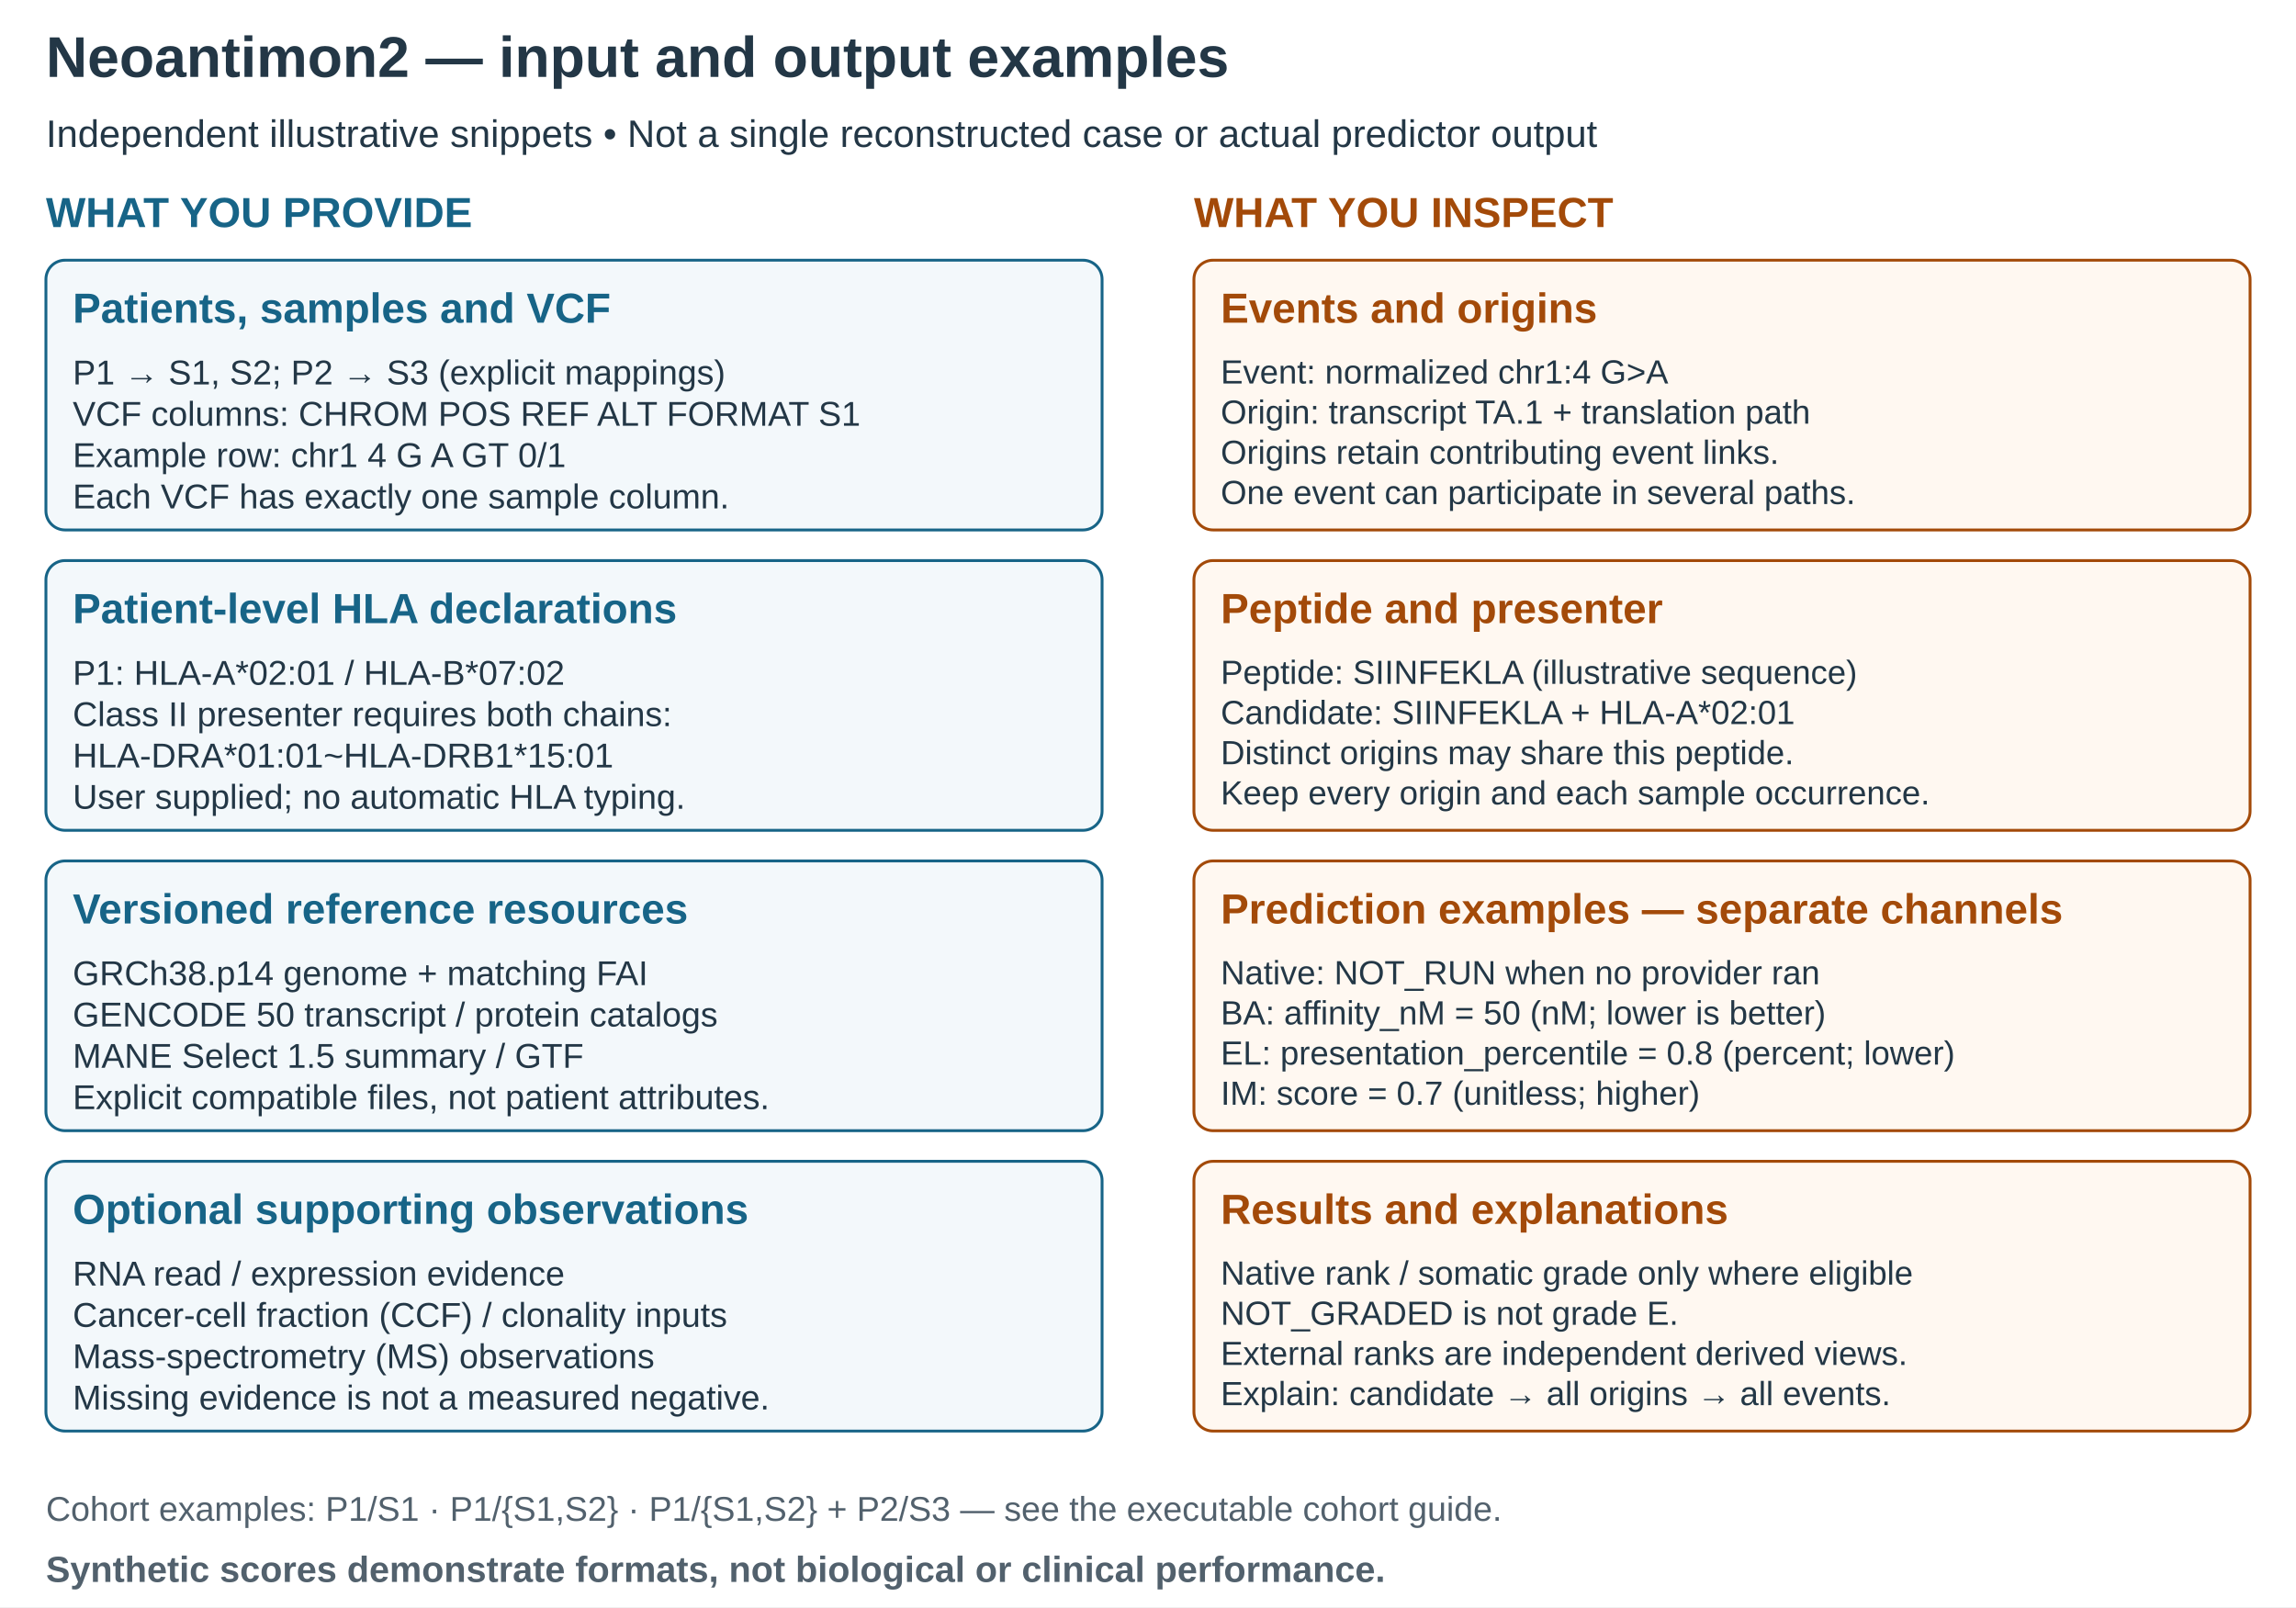
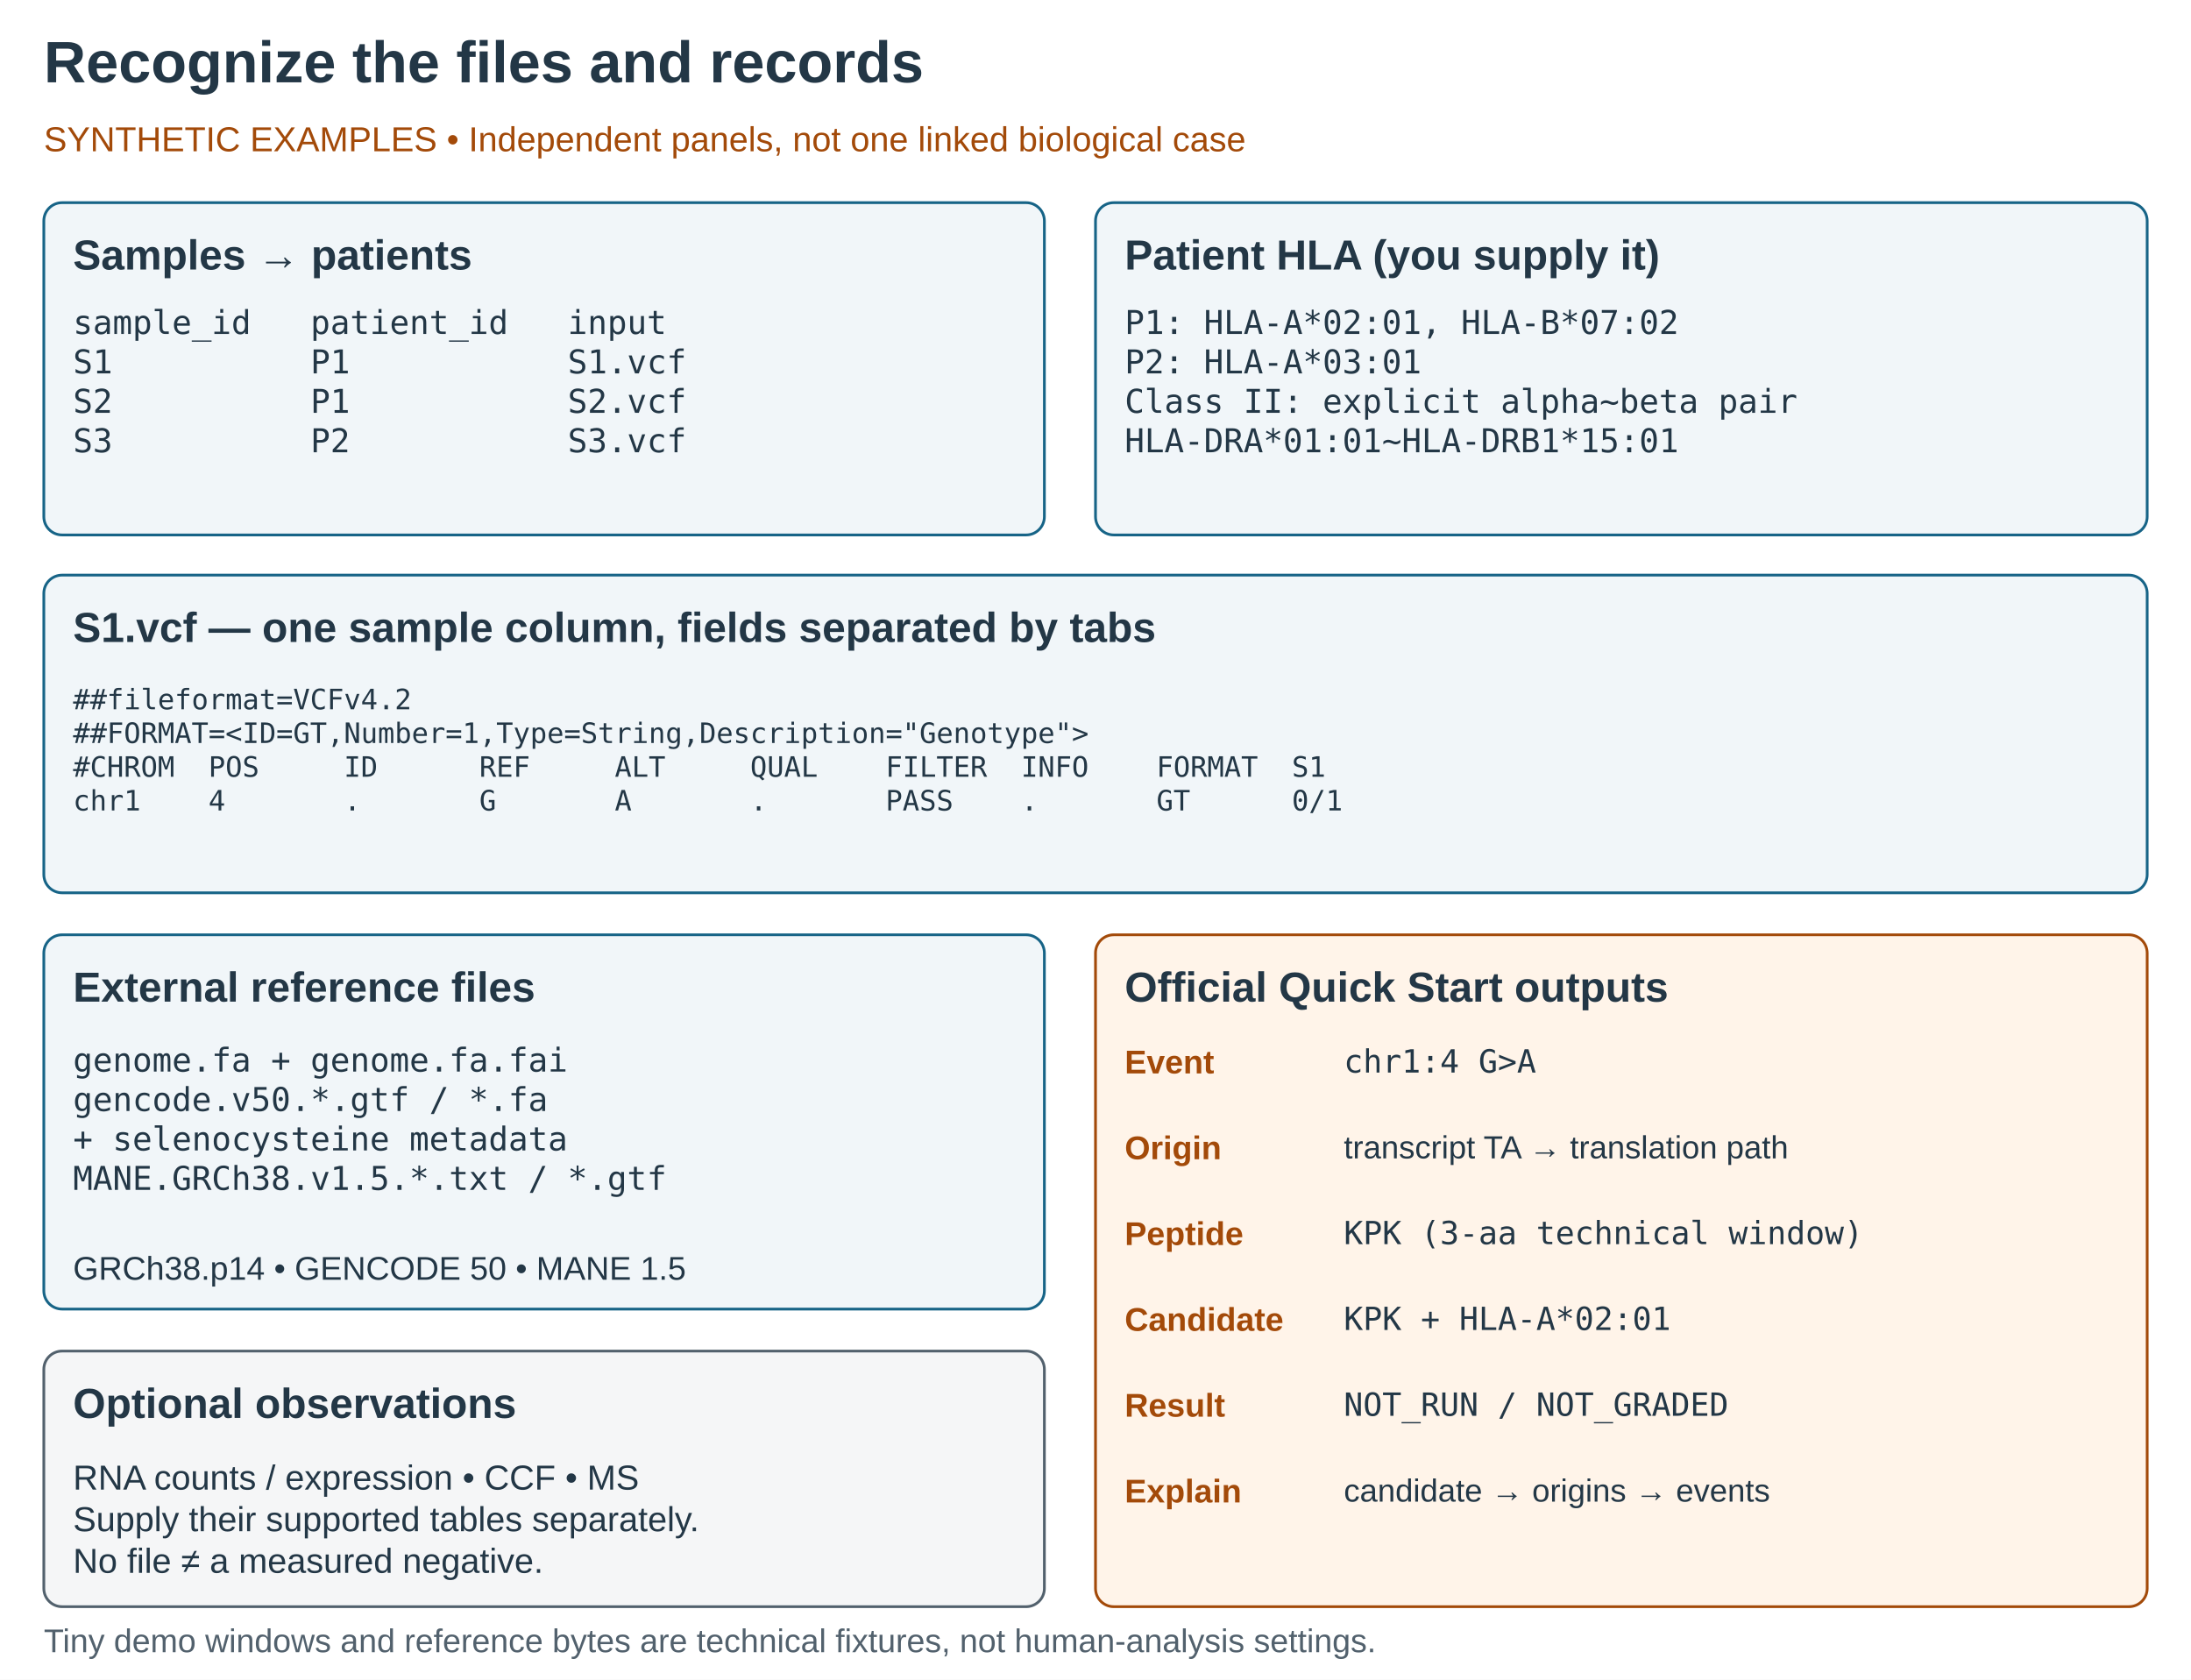
- <svg xmlns="http://www.w3.org/2000/svg" width="1200" height="840" viewBox="0 0 1200 840" role="img" aria-labelledby="figure-title figure-description">
+ <svg xmlns="http://www.w3.org/2000/svg" width="1200" height="920" viewBox="0 0 1200 920" role="img" aria-labelledby="figure-title figure-description">
  <defs>
    <marker id="arrow-native" markerWidth="9" markerHeight="9" refX="8" refY="4.5" orient="auto" markerUnits="userSpaceOnUse">
      <path d="M 0 0 L 8 4.5 L 0 9 Z" fill="#176487" />
    </marker>
    <marker id="arrow-external" markerWidth="9" markerHeight="9" refX="8" refY="4.5" orient="auto" markerUnits="userSpaceOnUse">
      <path d="M 0 0 L 8 4.5 L 0 9 Z" fill="#a34a09" />
    </marker>
    <marker id="arrow-optional" markerWidth="9" markerHeight="9" refX="8" refY="4.5" orient="auto" markerUnits="userSpaceOnUse">
      <path d="M 0 0 L 8 4.5 L 0 9 Z" fill="#52616d" />
    </marker>
  </defs>
-   <rect width="1200" height="840" fill="#ffffff" />
+   <rect width="1200" height="920" fill="#ffffff" />
  <g id="title">
-     <text x="24" y="40.2" fill="#233746" font-family="Arial, Helvetica, sans-serif" font-size="30" text-anchor="start" data-box="24 12 1152 40" font-weight="700">
-       <tspan x="24" y="40.2">Neoantimon2 — input and output examples</tspan>
+     <text x="24" y="45.08" fill="#233746" font-family="Arial, Helvetica, sans-serif" font-size="32" text-anchor="start" data-box="24 15 1152 42" font-weight="700">
+       <tspan x="24" y="45.08">Recognize the files and records</tspan>
    </text>
  </g>
-   <g id="subtitle">
-     <text x="24" y="76.8" fill="#233746" font-family="Arial, Helvetica, sans-serif" font-size="20" text-anchor="start" data-box="24 58 1152 28">
-       <tspan x="24" y="76.8">Independent illustrative snippets • Not a single reconstructed case or actual predictor output</tspan>
+   <g id="scope">
+     <text x="24" y="82.86" fill="#a34a09" font-family="Arial, Helvetica, sans-serif" font-size="19" text-anchor="start" data-box="24 65 1152 28">
+       <tspan x="24" y="82.86">SYNTHETIC EXAMPLES • Independent panels, not one linked biological case</tspan>
    </text>
  </g>
-   <g id="in-title">
-     <text x="24" y="118.68" fill="#176487" font-family="Arial, Helvetica, sans-serif" font-size="22" text-anchor="start" data-box="24 98 552 28" font-weight="700">
-       <tspan x="24" y="118.68">WHAT YOU PROVIDE</tspan>
+   <g id="map">
+     <rect x="24" y="111" width="548" height="182" fill="#f1f6f9" stroke="#176487" stroke-width="1.5" rx="10" ry="10" />
+   </g>
+   <g id="hla">
+     <rect x="600" y="111" width="576" height="182" fill="#f1f6f9" stroke="#176487" stroke-width="1.5" rx="10" ry="10" />
+   </g>
+   <g id="map-title">
+     <text x="40" y="147.62" fill="#233746" font-family="Arial, Helvetica, sans-serif" font-size="23" text-anchor="start" data-box="40 126 516 30" font-weight="700">
+       <tspan x="40" y="147.62">Samples → patients</tspan>
    </text>
  </g>
-   <g id="out-title">
-     <text x="624" y="118.68" fill="#a34a09" font-family="Arial, Helvetica, sans-serif" font-size="22" text-anchor="start" data-box="624 98 552 28" font-weight="700">
-       <tspan x="624" y="118.68">WHAT YOU INSPECT</tspan>
+   <g id="map-values">
+     <text x="40" y="182.92" fill="#233746" font-family="monospace" font-size="18" text-anchor="start" data-box="40 166 516 112" xml:space="preserve">
+       <tspan x="40" y="182.92">sample_id   patient_id   input</tspan>
+       <tspan x="40" y="204.52">S1          P1           S1.vcf</tspan>
+       <tspan x="40" y="226.12">S2          P1           S2.vcf</tspan>
+       <tspan x="40" y="247.72">S3          P2           S3.vcf</tspan>
    </text>
  </g>
-   <g id="identity">
-     <rect x="24" y="136" width="552" height="141" fill="#f3f8fb" stroke="#176487" stroke-width="1.5" rx="10" ry="10" />
-   </g>
-   <g id="identity-title">
-     <text x="38" y="168.68" fill="#176487" font-family="Arial, Helvetica, sans-serif" font-size="22" text-anchor="start" data-box="38 148 524 56" font-weight="700">
-       <tspan x="38" y="168.68">Patients, samples and VCF</tspan>
+   <g id="hla-title">
+     <text x="616" y="147.62" fill="#233746" font-family="Arial, Helvetica, sans-serif" font-size="23" text-anchor="start" data-box="616 126 544 30" font-weight="700">
+       <tspan x="616" y="147.62">Patient HLA (you supply it)</tspan>
    </text>
  </g>
-   <g id="identity-body">
-     <text x="38" y="200.92" fill="#233746" font-family="Arial, Helvetica, sans-serif" font-size="18" text-anchor="start" data-box="38 184 524 88">
-       <tspan x="38" y="200.92">P1 → S1, S2; P2 → S3 (explicit mappings)</tspan>
-       <tspan x="38" y="222.52">VCF columns: CHROM POS REF ALT FORMAT S1</tspan>
-       <tspan x="38" y="244.12">Example row: chr1 4 G A GT 0/1</tspan>
-       <tspan x="38" y="265.72">Each VCF has exactly one sample column.</tspan>
+   <g id="hla-values">
+     <text x="616" y="182.92" fill="#233746" font-family="monospace" font-size="18" text-anchor="start" data-box="616 166 544 112" xml:space="preserve">
+       <tspan x="616" y="182.92">P1: HLA-A*02:01, HLA-B*07:02</tspan>
+       <tspan x="616" y="204.52">P2: HLA-A*03:01</tspan>
+       <tspan x="616" y="226.12">Class II: explicit alpha~beta pair</tspan>
+       <tspan x="616" y="247.72">HLA-DRA*01:01~HLA-DRB1*15:01</tspan>
    </text>
  </g>
-   <g id="origins">
-     <rect x="624" y="136" width="552" height="141" fill="#fff8f1" stroke="#a34a09" stroke-width="1.5" rx="10" ry="10" />
+   <g id="vcf">
+     <rect x="24" y="315" width="1152" height="174" fill="#f1f6f9" stroke="#176487" stroke-width="1.5" rx="10" ry="10" />
  </g>
-   <g id="origins-title">
-     <text x="638" y="168.68" fill="#a34a09" font-family="Arial, Helvetica, sans-serif" font-size="22" text-anchor="start" data-box="638 148 524 56" font-weight="700">
-       <tspan x="638" y="168.68">Events and origins</tspan>
+   <g id="vcf-title">
+     <text x="40" y="351.62" fill="#233746" font-family="Arial, Helvetica, sans-serif" font-size="23" text-anchor="start" data-box="40 330 1120 30" font-weight="700">
+       <tspan x="40" y="351.62">S1.vcf — one sample column, fields separated by tabs</tspan>
    </text>
  </g>
-   <g id="origins-body">
-     <text x="638" y="200.45" fill="#233746" font-family="Arial, Helvetica, sans-serif" font-size="17.5" text-anchor="start" data-box="638 184 524 84">
-       <tspan x="638" y="200.45">Event: normalized chr1:4 G&gt;A</tspan>
-       <tspan x="638" y="221.45">Origin: transcript TA.1 + translation path</tspan>
-       <tspan x="638" y="242.45">Origins retain contributing event links.</tspan>
-       <tspan x="638" y="263.45">One event can participate in several paths.</tspan>
-     </text>
-   </g>
-   <g id="hla">
-     <rect x="24" y="293" width="552" height="141" fill="#f3f8fb" stroke="#176487" stroke-width="1.5" rx="10" ry="10" />
-   </g>
-   <g id="hla-title">
-     <text x="38" y="325.68" fill="#176487" font-family="Arial, Helvetica, sans-serif" font-size="22" text-anchor="start" data-box="38 305 524 56" font-weight="700">
-       <tspan x="38" y="325.68">Patient-level HLA declarations</tspan>
-     </text>
-   </g>
-   <g id="hla-body">
-     <text x="38" y="357.92" fill="#233746" font-family="Arial, Helvetica, sans-serif" font-size="18" text-anchor="start" data-box="38 341 524 88">
-       <tspan x="38" y="357.92">P1: HLA-A*02:01 / HLA-B*07:02</tspan>
-       <tspan x="38" y="379.52">Class II presenter requires both chains:</tspan>
-       <tspan x="38" y="401.12">HLA-DRA*01:01~HLA-DRB1*15:01</tspan>
-       <tspan x="38" y="422.72">User supplied; no automatic HLA typing.</tspan>
-     </text>
-   </g>
-   <g id="candidate">
-     <rect x="624" y="293" width="552" height="141" fill="#fff8f1" stroke="#a34a09" stroke-width="1.5" rx="10" ry="10" />
-   </g>
-   <g id="candidate-title">
-     <text x="638" y="325.68" fill="#a34a09" font-family="Arial, Helvetica, sans-serif" font-size="22" text-anchor="start" data-box="638 305 524 56" font-weight="700">
-       <tspan x="638" y="325.68">Peptide and presenter</tspan>
-     </text>
-   </g>
-   <g id="candidate-body">
-     <text x="638" y="357.45" fill="#233746" font-family="Arial, Helvetica, sans-serif" font-size="17.5" text-anchor="start" data-box="638 341 524 84">
-       <tspan x="638" y="357.45">Peptide: SIINFEKLA (illustrative sequence)</tspan>
-       <tspan x="638" y="378.45">Candidate: SIINFEKLA + HLA-A*02:01</tspan>
-       <tspan x="638" y="399.45">Distinct origins may share this peptide.</tspan>
-       <tspan x="638" y="420.45">Keep every origin and each sample occurrence.</tspan>
+   <g id="vcf-values">
+     <text x="40" y="388.476" fill="#233746" font-family="monospace" font-size="15.4" text-anchor="start" data-box="40 374 1120 103" xml:space="preserve">
+       <tspan x="40" y="388.476">##fileformat=VCFv4.2</tspan>
+       <tspan x="40" y="406.956">##FORMAT=&lt;ID=GT,Number=1,Type=String,Description="Genotype"&gt;</tspan>
+       <tspan x="40" y="425.436">#CHROM  POS     ID      REF     ALT     QUAL    FILTER  INFO    FORMAT  S1</tspan>
+       <tspan x="40" y="443.916">chr1    4       .       G       A       .       PASS    .       GT      0/1</tspan>
    </text>
  </g>
  <g id="refs">
-     <rect x="24" y="450" width="552" height="141" fill="#f3f8fb" stroke="#176487" stroke-width="1.5" rx="10" ry="10" />
+     <rect x="24" y="512" width="548" height="205" fill="#f1f6f9" stroke="#176487" stroke-width="1.5" rx="10" ry="10" />
  </g>
  <g id="refs-title">
-     <text x="38" y="482.68" fill="#176487" font-family="Arial, Helvetica, sans-serif" font-size="22" text-anchor="start" data-box="38 462 524 56" font-weight="700">
-       <tspan x="38" y="482.68">Versioned reference resources</tspan>
+     <text x="40" y="548.62" fill="#233746" font-family="Arial, Helvetica, sans-serif" font-size="23" text-anchor="start" data-box="40 527 516 30" font-weight="700">
+       <tspan x="40" y="548.62">External reference files</tspan>
    </text>
  </g>
-   <g id="refs-body">
-     <text x="38" y="514.92" fill="#233746" font-family="Arial, Helvetica, sans-serif" font-size="18" text-anchor="start" data-box="38 498 524 88">
-       <tspan x="38" y="514.92">GRCh38.p14 genome + matching FAI</tspan>
-       <tspan x="38" y="536.52">GENCODE 50 transcript / protein catalogs</tspan>
-       <tspan x="38" y="558.12">MANE Select 1.5 summary / GTF</tspan>
-       <tspan x="38" y="579.72">Explicit compatible files, not patient attributes.</tspan>
+   <g id="refs-values">
+     <text x="40" y="586.92" fill="#233746" font-family="monospace" font-size="18" text-anchor="start" data-box="40 570 516 112" xml:space="preserve">
+       <tspan x="40" y="586.92">genome.fa + genome.fa.fai</tspan>
+       <tspan x="40" y="608.52">gencode.v50.*.gtf / *.fa</tspan>
+       <tspan x="40" y="630.12">+ selenocysteine metadata</tspan>
+       <tspan x="40" y="651.72">MANE.GRCh38.v1.5.*.txt / *.gtf</tspan>
    </text>
  </g>
-   <g id="pred">
-     <rect x="624" y="450" width="552" height="141" fill="#fff8f1" stroke="#a34a09" stroke-width="1.5" rx="10" ry="10" />
-   </g>
-   <g id="pred-title">
-     <text x="638" y="482.68" fill="#a34a09" font-family="Arial, Helvetica, sans-serif" font-size="22" text-anchor="start" data-box="638 462 524 56" font-weight="700">
-       <tspan x="638" y="482.68">Prediction examples — separate channels</tspan>
+   <g id="refs-build">
+     <text x="40" y="700.92" fill="#233746" font-family="Arial, Helvetica, sans-serif" font-size="18" text-anchor="start" data-box="40 684 516 26">
+       <tspan x="40" y="700.92">GRCh38.p14 • GENCODE 50 • MANE 1.5</tspan>
    </text>
  </g>
-   <g id="pred-body">
-     <text x="638" y="514.45" fill="#233746" font-family="Arial, Helvetica, sans-serif" font-size="17.5" text-anchor="start" data-box="638 498 524 84">
-       <tspan x="638" y="514.45">Native: NOT_RUN when no provider ran</tspan>
-       <tspan x="638" y="535.45">BA: affinity_nM = 50 (nM; lower is better)</tspan>
-       <tspan x="638" y="556.45">EL: presentation_percentile = 0.8 (percent; lower)</tspan>
-       <tspan x="638" y="577.45">IM: score = 0.7 (unitless; higher)</tspan>
+   <g id="readback">
+     <rect x="600" y="512" width="576" height="368" fill="#fff4e9" stroke="#a34a09" stroke-width="1.5" rx="10" ry="10" />
+   </g>
+   <g id="readback-title">
+     <text x="616" y="548.62" fill="#233746" font-family="Arial, Helvetica, sans-serif" font-size="23" text-anchor="start" data-box="616 527 544 30" font-weight="700">
+       <tspan x="616" y="548.62">Official Quick Start outputs</tspan>
    </text>
  </g>
-   <g id="evidence">
-     <rect x="24" y="607" width="552" height="141" fill="#f3f8fb" stroke="#176487" stroke-width="1.5" rx="10" ry="10" />
-   </g>
-   <g id="evidence-title">
-     <text x="38" y="639.68" fill="#176487" font-family="Arial, Helvetica, sans-serif" font-size="22" text-anchor="start" data-box="38 619 524 56" font-weight="700">
-       <tspan x="38" y="639.68">Optional supporting observations</tspan>
+   <g id="out-label-0">
+     <text x="616" y="587.92" fill="#a34a09" font-family="Arial, Helvetica, sans-serif" font-size="18" text-anchor="start" data-box="616 571 115 25" font-weight="700">
+       <tspan x="616" y="587.92">Event</tspan>
    </text>
  </g>
-   <g id="evidence-body">
-     <text x="38" y="671.92" fill="#233746" font-family="Arial, Helvetica, sans-serif" font-size="18" text-anchor="start" data-box="38 655 524 88">
-       <tspan x="38" y="671.92">RNA read / expression evidence</tspan>
-       <tspan x="38" y="693.52">Cancer-cell fraction (CCF) / clonality inputs</tspan>
-       <tspan x="38" y="715.12">Mass-spectrometry (MS) observations</tspan>
-       <tspan x="38" y="736.72">Missing evidence is not a measured negative.</tspan>
+   <g id="out-value-0">
+     <text x="736" y="587.45" fill="#233746" font-family="monospace" font-size="17.5" text-anchor="start" data-box="736 571 424 26" xml:space="preserve">
+       <tspan x="736" y="587.45">chr1:4 G&gt;A</tspan>
    </text>
  </g>
-   <g id="result">
-     <rect x="624" y="607" width="552" height="141" fill="#fff8f1" stroke="#a34a09" stroke-width="1.5" rx="10" ry="10" />
-   </g>
-   <g id="result-title">
-     <text x="638" y="639.68" fill="#a34a09" font-family="Arial, Helvetica, sans-serif" font-size="22" text-anchor="start" data-box="638 619 524 56" font-weight="700">
-       <tspan x="638" y="639.68">Results and explanations</tspan>
+   <g id="out-label-1">
+     <text x="616" y="634.92" fill="#a34a09" font-family="Arial, Helvetica, sans-serif" font-size="18" text-anchor="start" data-box="616 618 115 25" font-weight="700">
+       <tspan x="616" y="634.92">Origin</tspan>
    </text>
  </g>
-   <g id="result-body">
-     <text x="638" y="671.45" fill="#233746" font-family="Arial, Helvetica, sans-serif" font-size="17.5" text-anchor="start" data-box="638 655 524 84">
-       <tspan x="638" y="671.45">Native rank / somatic grade only where eligible</tspan>
-       <tspan x="638" y="692.45">NOT_GRADED is not grade E.</tspan>
-       <tspan x="638" y="713.45">External ranks are independent derived views.</tspan>
-       <tspan x="638" y="734.45">Explain: candidate → all origins → all events.</tspan>
+   <g id="out-value-1">
+     <text x="736" y="634.45" fill="#233746" font-family="Arial, Helvetica, sans-serif" font-size="17.5" text-anchor="start" data-box="736 618 424 26">
+       <tspan x="736" y="634.45">transcript TA → translation path</tspan>
+     </text>
+   </g>
+   <g id="out-label-2">
+     <text x="616" y="681.92" fill="#a34a09" font-family="Arial, Helvetica, sans-serif" font-size="18" text-anchor="start" data-box="616 665 115 25" font-weight="700">
+       <tspan x="616" y="681.92">Peptide</tspan>
+     </text>
+   </g>
+   <g id="out-value-2">
+     <text x="736" y="681.45" fill="#233746" font-family="monospace" font-size="17.5" text-anchor="start" data-box="736 665 424 26" xml:space="preserve">
+       <tspan x="736" y="681.45">KPK (3-aa technical window)</tspan>
+     </text>
+   </g>
+   <g id="out-label-3">
+     <text x="616" y="728.92" fill="#a34a09" font-family="Arial, Helvetica, sans-serif" font-size="18" text-anchor="start" data-box="616 712 115 25" font-weight="700">
+       <tspan x="616" y="728.92">Candidate</tspan>
+     </text>
+   </g>
+   <g id="out-value-3">
+     <text x="736" y="728.45" fill="#233746" font-family="monospace" font-size="17.5" text-anchor="start" data-box="736 712 424 26" xml:space="preserve">
+       <tspan x="736" y="728.45">KPK + HLA-A*02:01</tspan>
+     </text>
+   </g>
+   <g id="out-label-4">
+     <text x="616" y="775.92" fill="#a34a09" font-family="Arial, Helvetica, sans-serif" font-size="18" text-anchor="start" data-box="616 759 115 25" font-weight="700">
+       <tspan x="616" y="775.92">Result</tspan>
+     </text>
+   </g>
+   <g id="out-value-4">
+     <text x="736" y="775.45" fill="#233746" font-family="monospace" font-size="17.5" text-anchor="start" data-box="736 759 424 26" xml:space="preserve">
+       <tspan x="736" y="775.45">NOT_RUN / NOT_GRADED</tspan>
+     </text>
+   </g>
+   <g id="out-label-5">
+     <text x="616" y="822.92" fill="#a34a09" font-family="Arial, Helvetica, sans-serif" font-size="18" text-anchor="start" data-box="616 806 115 25" font-weight="700">
+       <tspan x="616" y="822.92">Explain</tspan>
+     </text>
+   </g>
+   <g id="out-value-5">
+     <text x="736" y="822.45" fill="#233746" font-family="Arial, Helvetica, sans-serif" font-size="17.5" text-anchor="start" data-box="736 806 424 26">
+       <tspan x="736" y="822.45">candidate → origins → events</tspan>
+     </text>
+   </g>
+   <g id="optional">
+     <rect x="24" y="740" width="548" height="140" fill="#f5f6f7" stroke="#52616d" stroke-width="1.5" rx="10" ry="10" />
+   </g>
+   <g id="optional-title">
+     <text x="40" y="776.62" fill="#233746" font-family="Arial, Helvetica, sans-serif" font-size="23" text-anchor="start" data-box="40 755 516 30" font-weight="700">
+       <tspan x="40" y="776.62">Optional observations</tspan>
+     </text>
+   </g>
+   <g id="optional-values">
+     <text x="40" y="815.86" fill="#233746" font-family="Arial, Helvetica, sans-serif" font-size="19" text-anchor="start" data-box="40 798 516 74">
+       <tspan x="40" y="815.86">RNA counts / expression • CCF • MS</tspan>
+       <tspan x="40" y="838.66">Supply their supported tables separately.</tspan>
+       <tspan x="40" y="861.46">No file ≠ a measured negative.</tspan>
    </text>
  </g>
  <g id="footer">
-     <text x="24" y="794.92" fill="#52616d" font-family="Arial, Helvetica, sans-serif" font-size="18" text-anchor="start" data-box="24 778 1152 25">
-       <tspan x="24" y="794.92">Cohort examples: P1/S1 · P1/{S1,S2} · P1/{S1,S2} + P2/S3 — see the executable cohort guide.</tspan>
-     </text>
-   </g>
-   <g id="clinical">
-     <text x="24" y="826.86" fill="#52616d" font-family="Arial, Helvetica, sans-serif" font-size="19" text-anchor="start" data-box="24 809 1152 25" font-weight="700">
-       <tspan x="24" y="826.86">Synthetic scores demonstrate formats, not biological or clinical performance.</tspan>
+     <text x="24" y="904.92" fill="#52616d" font-family="Arial, Helvetica, sans-serif" font-size="18" text-anchor="start" data-box="24 888 1152 27">
+       <tspan x="24" y="904.92">Tiny demo windows and reference bytes are technical fixtures, not human-analysis settings.</tspan>
    </text>
  </g>
</svg>
